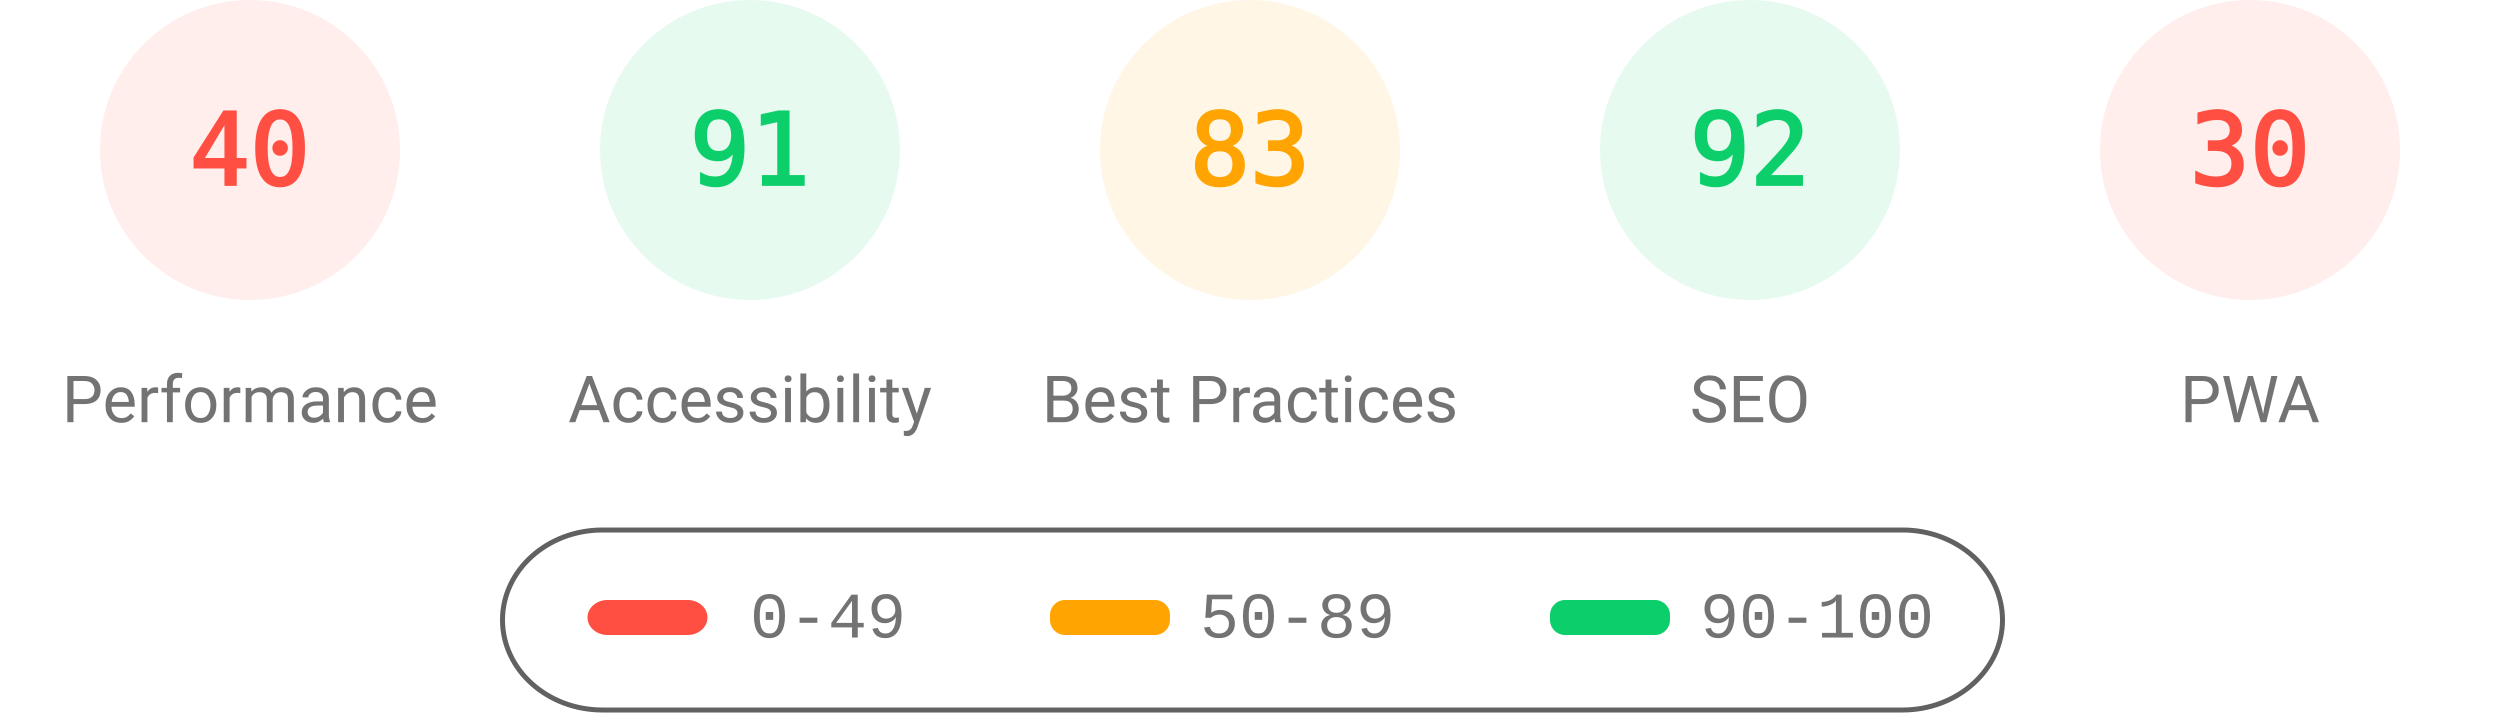
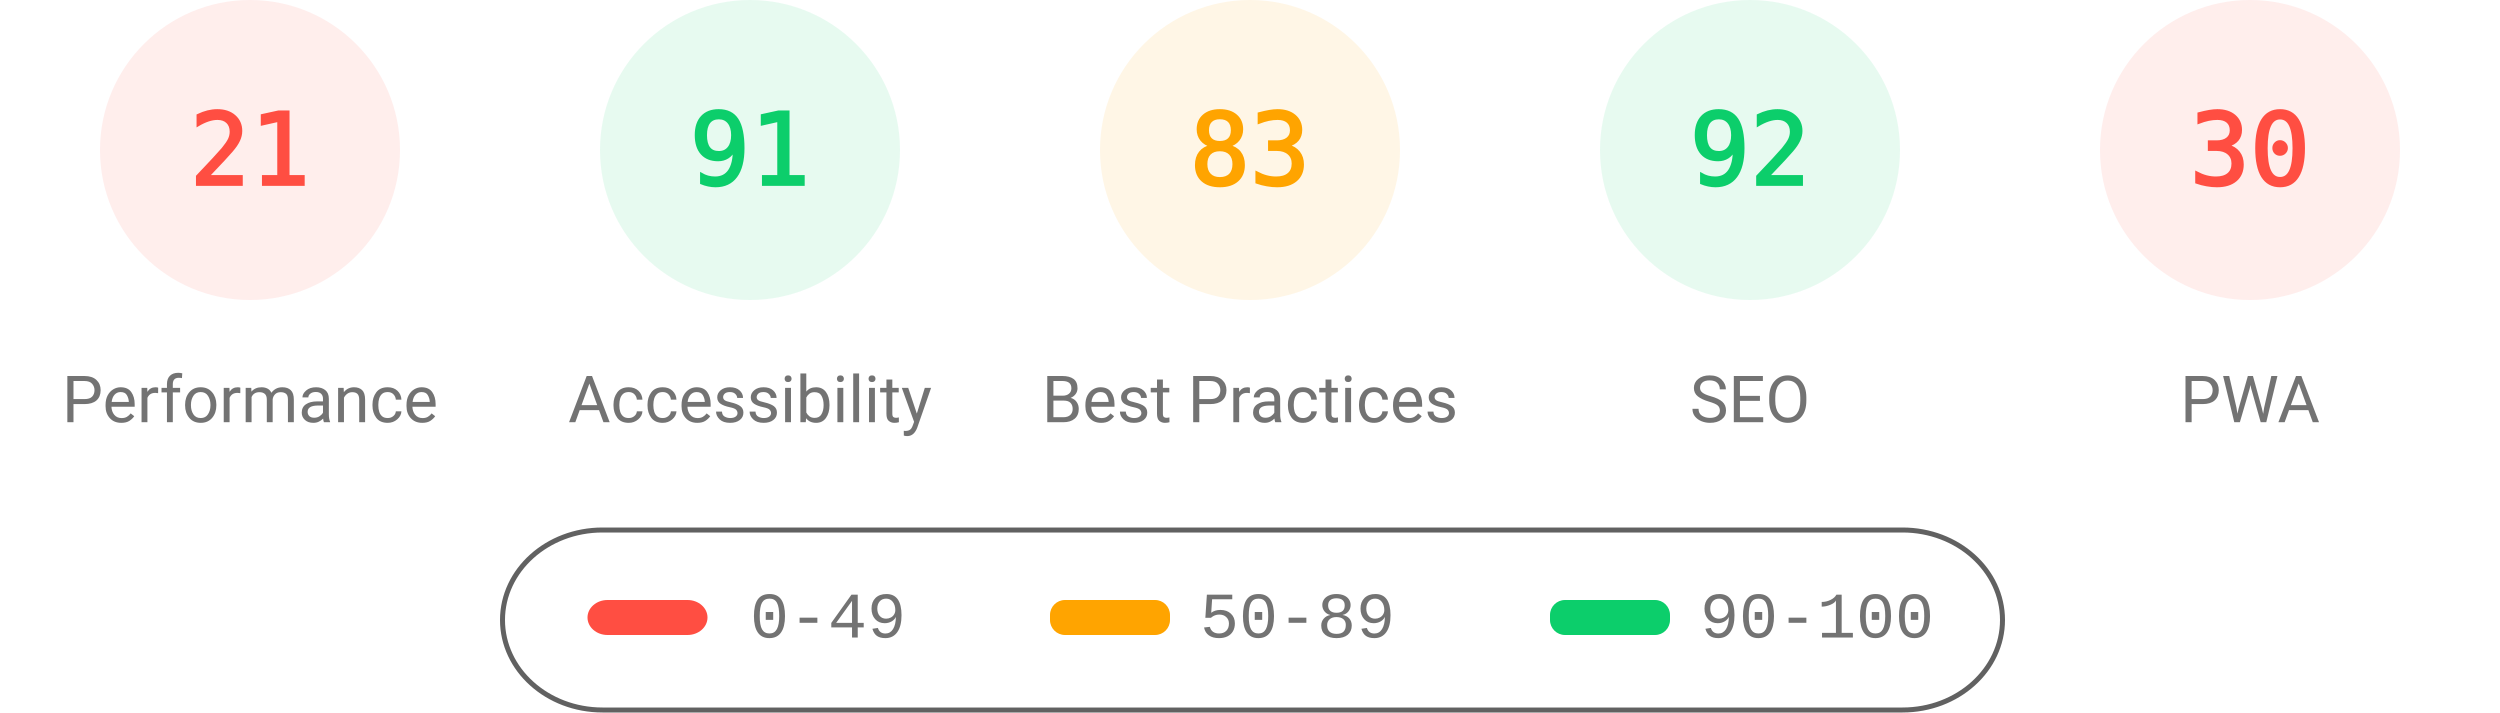
<svg xmlns="http://www.w3.org/2000/svg" fill="none" width="1000" height="285">
  <style>.gauge-base{opacity:.1}.gauge-arc{fill:none;animation-delay:250ms;stroke-linecap:round;transform:rotate(-90deg);transform-origin:100px 60px;animation:load-gauge 1s ease forwards}.guage-text{font-size:40px;font-family:monospace;text-align:center}.guage-red{color:#ff4e42;fill:#ff4e42;stroke:#ff4e42}.guage-orange{color:#ffa400;fill:#ffa400;stroke:#ffa400}.guage-green{color:#0cce6b;fill:#0cce6b;stroke:#0cce6b}.guage-undefined{color:#5c5c5c;fill:#5c5c5c;stroke:#5c5c5c}.guage-title{color:#737373;fill:#737373;stroke:none;font-size:26px;line-height:26px;font-family:Roboto,Halvetica,Arial,sans-serif}@keyframes load-gauge{from{stroke-dasharray:0 352.858}}</style>
  <svg class="guage-div guage-perf guage-red" viewBox="0 0 200 200" width="200" height="200">
    <circle class="gauge-base" r="56" cx="100" cy="60" stroke-width="8" />
-     <circle class="gauge-arc guage-arc-1" r="56" cx="100" cy="60" stroke-width="8" style="stroke-dasharray:140.743,351.858" />
-     <text class="guage-text" x="100" y="60" alignment-baseline="central" dominant-baseline="central" text-anchor="middle">40</text>
+     <circle class="gauge-arc guage-arc-1" r="56" cx="100" cy="60" stroke-width="8" style="stroke-dasharray:73.89,351.858" />
+     <text class="guage-text" x="100" y="60" alignment-baseline="central" dominant-baseline="central" text-anchor="middle">21</text>
    <text class="guage-title" x="100" y="160" alignment-baseline="central" dominant-baseline="central" text-anchor="middle">Performance</text>
  </svg>
  <svg class="guage-div guage-acc guage-green" viewBox="0 0 200 200" width="200" height="200" x="200">
    <circle class="gauge-base" r="56" cx="100" cy="60" stroke-width="8" />
    <circle class="gauge-arc guage-arc-2" r="56" cx="100" cy="60" stroke-width="8" style="stroke-dasharray:320.191,351.858" />
    <text class="guage-text" x="100" y="60" alignment-baseline="central" dominant-baseline="central" text-anchor="middle">91</text>
    <text class="guage-title" x="100" y="160" alignment-baseline="central" dominant-baseline="central" text-anchor="middle">Accessibility</text>
  </svg>
  <svg class="guage-div guage-best guage-orange" viewBox="0 0 200 200" width="200" height="200" x="400">
    <circle class="gauge-base" r="56" cx="100" cy="60" stroke-width="8" />
    <circle class="gauge-arc guage-arc-3" r="56" cx="100" cy="60" stroke-width="8" style="stroke-dasharray:292.042,351.858" />
    <text class="guage-text" x="100" y="60" alignment-baseline="central" dominant-baseline="central" text-anchor="middle">83</text>
    <text class="guage-title" x="100" y="160" alignment-baseline="central" dominant-baseline="central" text-anchor="middle">Best Practices</text>
  </svg>
  <svg class="guage-div guage-seo guage-green" viewBox="0 0 200 200" width="200" height="200" x="600">
    <circle class="gauge-base" r="56" cx="100" cy="60" stroke-width="8" />
    <circle class="gauge-arc guage-arc-4" r="56" cx="100" cy="60" stroke-width="8" style="stroke-dasharray:323.709,351.858" />
    <text class="guage-text" x="100" y="60" alignment-baseline="central" dominant-baseline="central" text-anchor="middle">92</text>
    <text class="guage-title" x="100" y="160" alignment-baseline="central" dominant-baseline="central" text-anchor="middle">SEO</text>
  </svg>
  <svg class="guage-div guage-pwa guage-red" viewBox="0 0 200 200" width="200" height="200" x="800">
    <circle class="gauge-base" r="56" cx="100" cy="60" stroke-width="8" />
    <circle class="gauge-arc guage-arc-4" r="56" cx="100" cy="60" stroke-width="8" style="stroke-dasharray:105.557,351.858" />
    <text class="guage-text" x="100" y="60" alignment-baseline="central" dominant-baseline="central" text-anchor="middle">30</text>
    <text class="guage-title" x="100" y="160" alignment-baseline="central" dominant-baseline="central" text-anchor="middle">PWA</text>
  </svg>
  <svg width="604" height="76" x="200" y="210">
    <path fill="none" id="canvas_background" d="M-1-1h604v80H-1z" />
    <rect fill-opacity="0" stroke="#616161" stroke-width="2" rx="40" id="svg_2" height="72" width="600" y="2" x="1" fill="#000" />
    <rect stroke="#000" rx="8" id="svg_3" height="14" width="48" y="30" x="35" stroke-opacity="null" stroke-width="0" fill="#ff4e42" />
    <rect stroke="#000" rx="6" id="svg_4" height="14" width="48" y="30" x="220" stroke-opacity="null" stroke-width="0" fill="#ffa400" />
    <rect stroke="#000" rx="6" id="svg_5" height="14" width="48" y="30" x="420" stroke-opacity="null" stroke-width="0" fill="#0cce6b" />
    <text xml:space="preserve" text-anchor="start" font-family="'Courier New', Courier, monospace" font-size="26" id="svg_6" y="45" x="100" stroke-opacity="null" stroke-width="0" stroke="#000" fill="#737373">0-49</text>
    <text xml:space="preserve" text-anchor="start" font-family="'Courier New', Courier, monospace" font-size="26" id="svg_7" y="45" x="280" stroke-opacity="null" stroke-width="0" stroke="#000" fill="#737373">50-89</text>
    <text xml:space="preserve" text-anchor="start" font-family="'Courier New', Courier, monospace" font-size="26" id="svg_8" y="45" x="480" stroke-opacity="null" stroke-width="0" stroke="#000" fill="#737373">90-100</text>
  </svg>
</svg>
